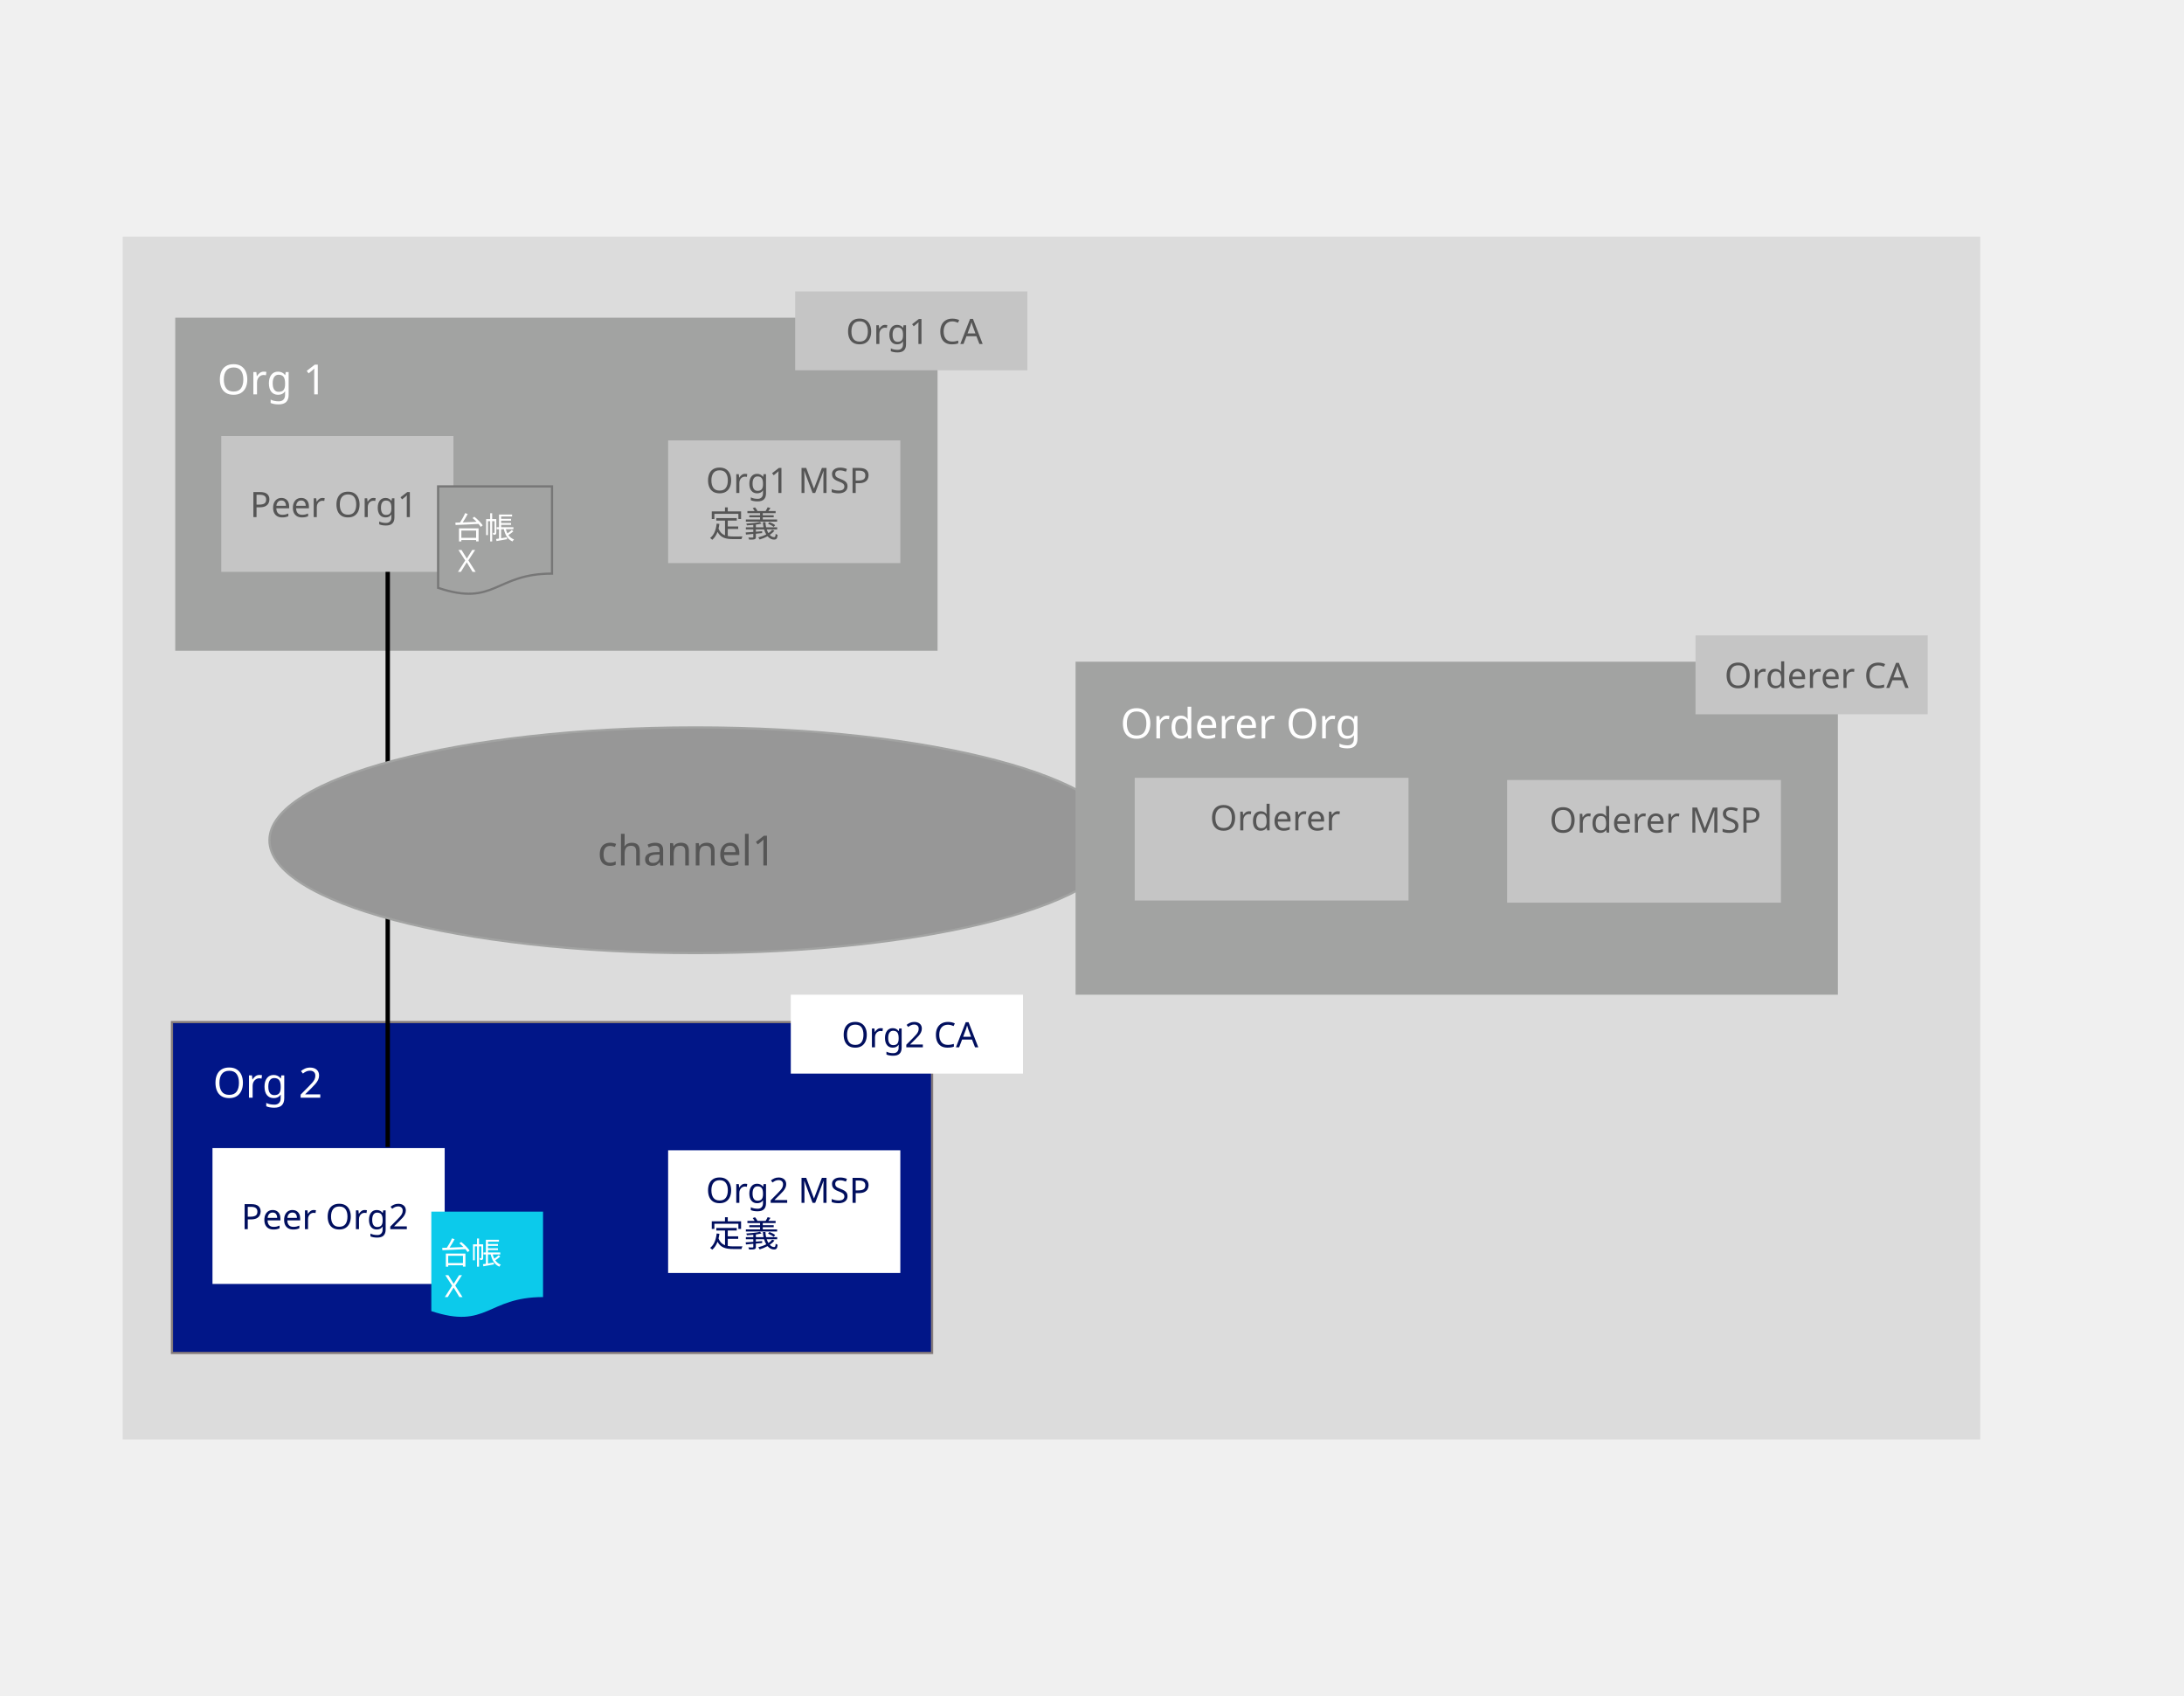
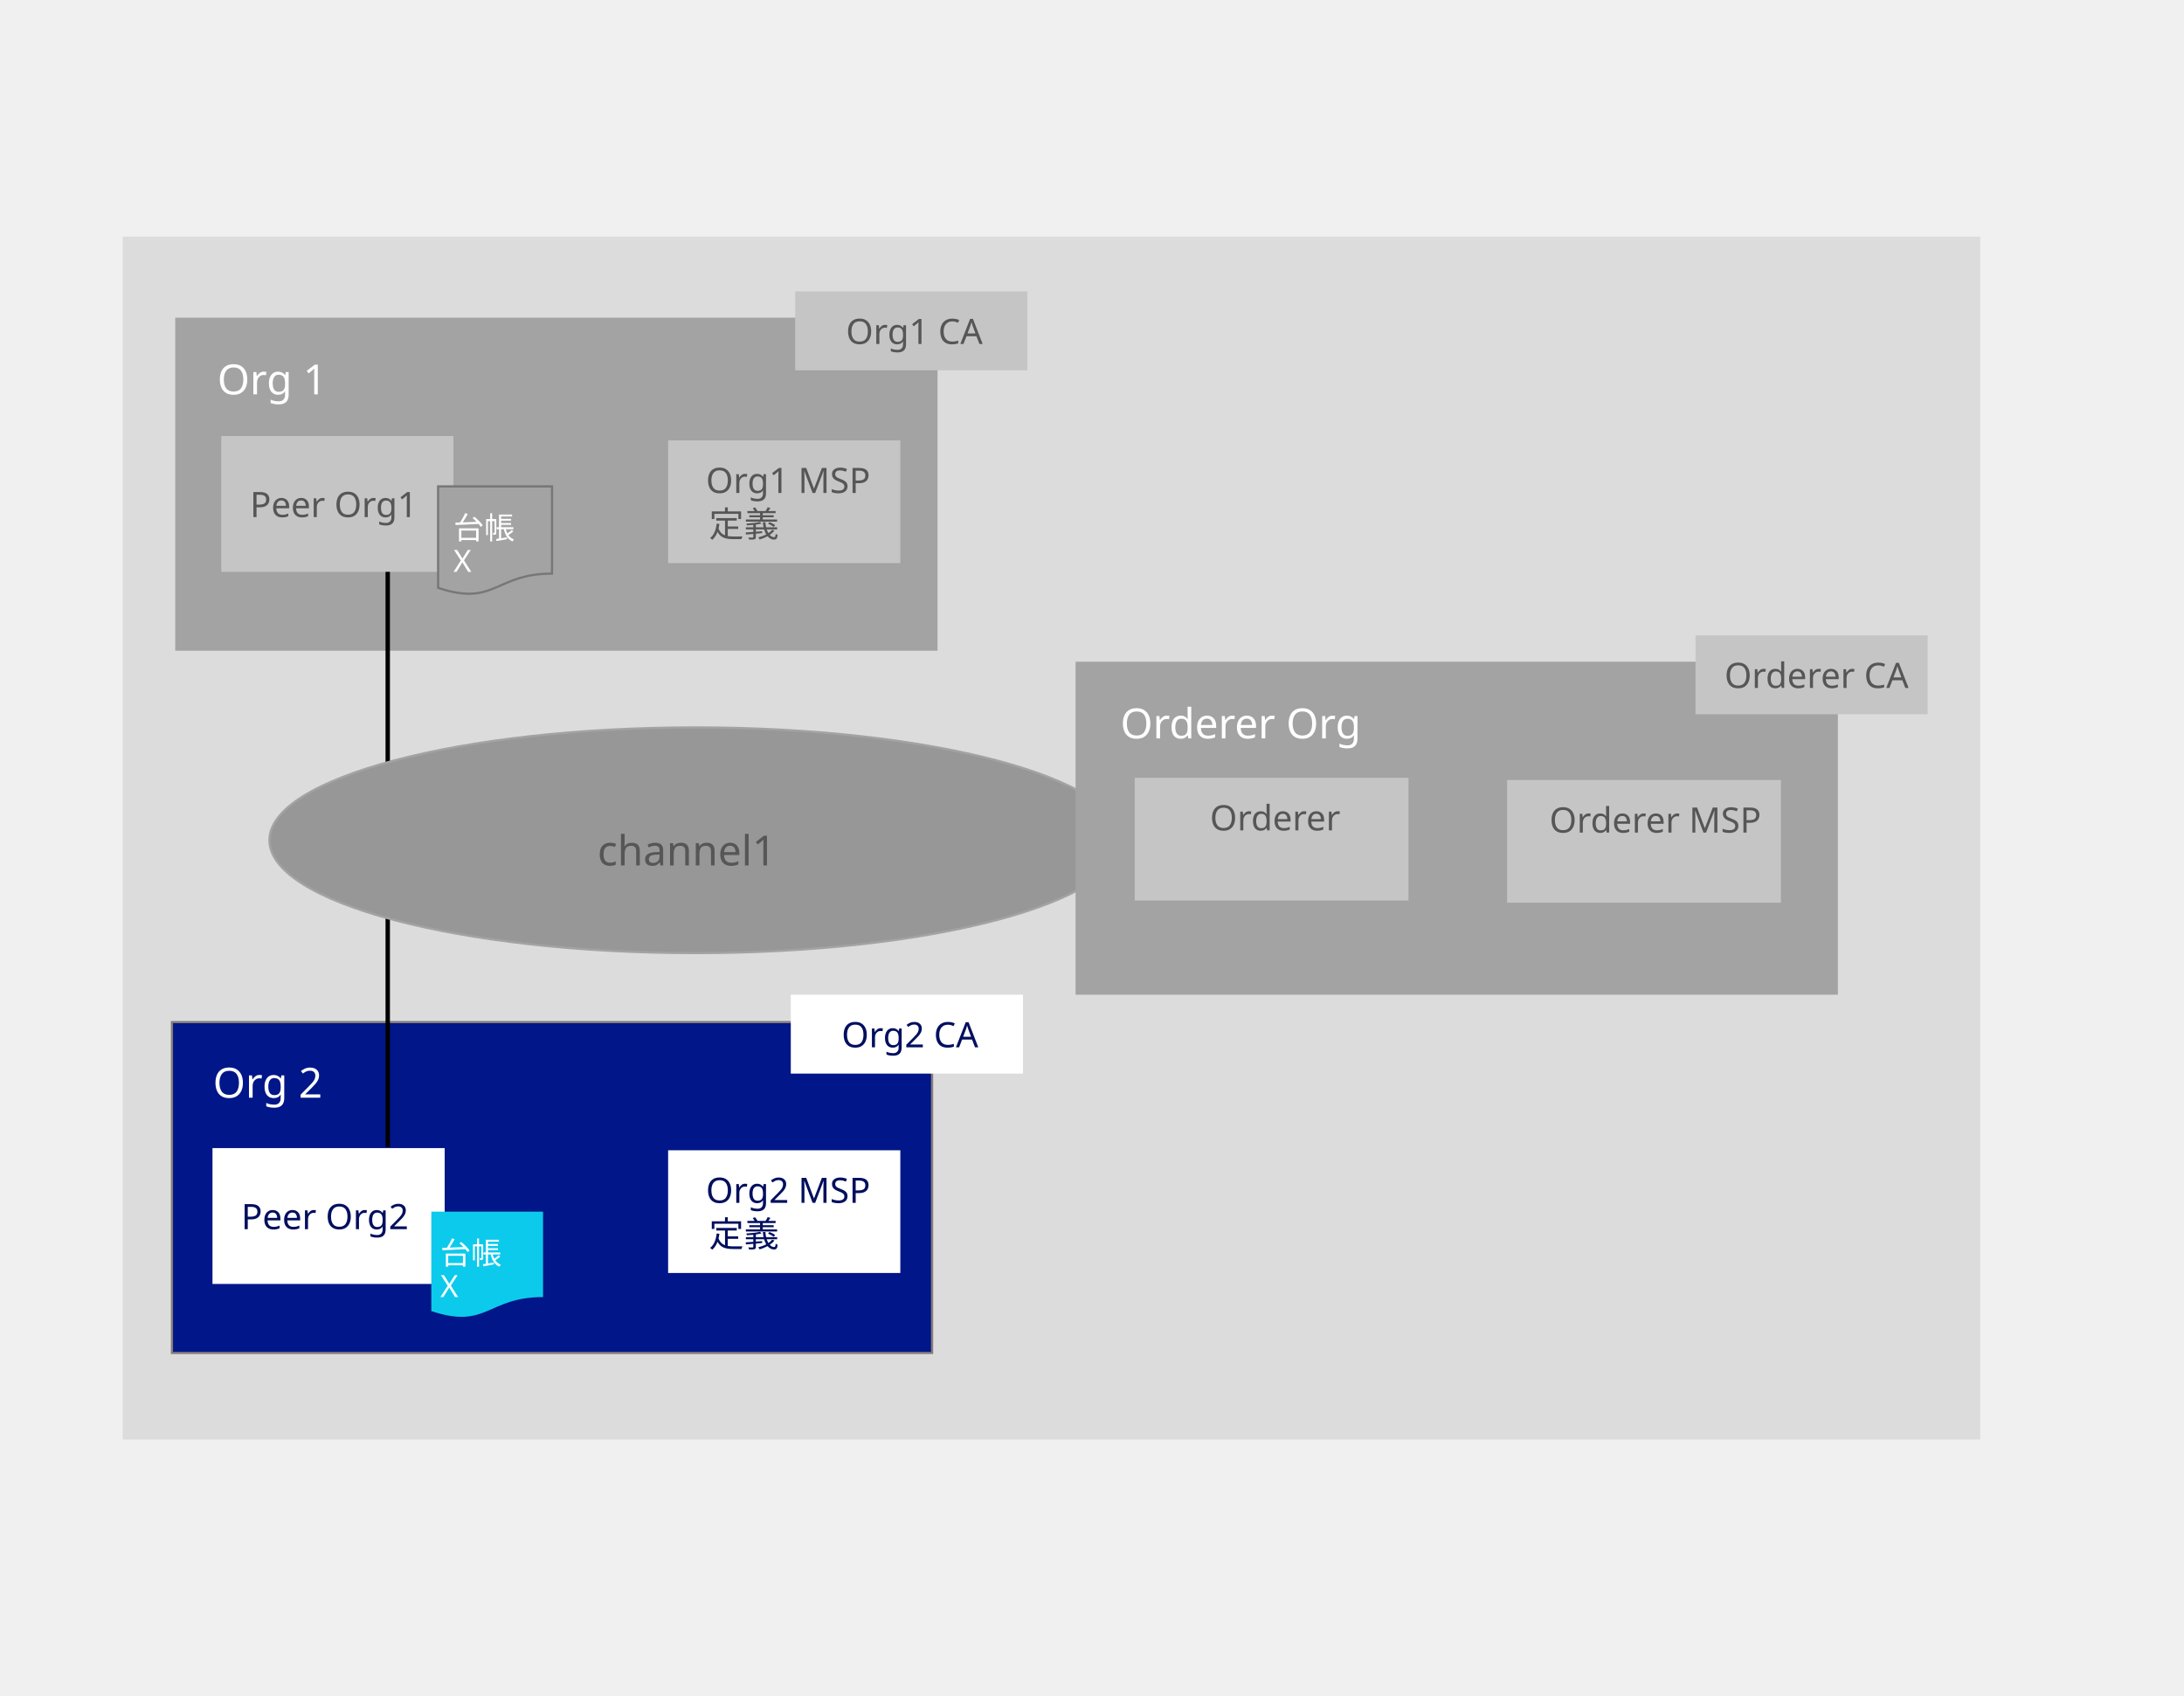
<svg xmlns="http://www.w3.org/2000/svg" version="1.1" id="Layer_1" x="0px" y="0px" viewBox="0 0 997 774" style="enable-background:new 0 0 997 774;" xml:space="preserve">
-   <defs id="defs97" />
-   <style type="text/css" id="style2">
+   <style type="text/css">
	.st0{fill:#DCDCDC;}
	.st1{fill:#FFFFFF;}
	.st2{fill:none;stroke:#001588;stroke-width:3;}
	.st3{fill:#001588;}
	.st4{fill:#C5C5C5;}
	.st5{fill:#767171;}
	.st6{fill:#5A6872;}
	.st7{fill:#A2A3A2;}
- 	.st8{font-family:'Source Han Sans';}
+ 	.st8{font-family:'IBMPlexSans-Medium';}
	.st9{font-size:19px;}
	.st10{fill:#565656;}
	.st11{font-size:16px;}
	.st12{fill:#011688;stroke:#857B7B;}
	.st13{fill:#FFFFFF;stroke:#FFFFFF;}
	.st14{fill:#010F5E;}
	.st15{fill:#0CCAEB;}
	.st16{fill:#A2A3A2;stroke:#777777;stroke-miterlimit:10;}
	.st17{font-size:14px;}
	.st18{fill:none;stroke:#000000;stroke-width:2;stroke-miterlimit:10;}
	.st19{fill:#979797;stroke:#A2A3A2;}
</style>
  <rect id="Rectangle" x="56" y="108" class="st0" width="848" height="549" />
  <g id="Group-18" transform="translate(518, 357)">
    <g id="Group-5">
      <polygon id="Fill-1" class="st1" points="-4.5,-3.5 129.5,-3.5 129.5,55.5 -4.5,55.5   " />
      <g id="Clip-4">
		</g>
      <polygon id="Stroke-3" class="st2" points="-4.5,55.5 129.5,55.5 129.5,-3.5 -4.5,-3.5   " />
    </g>
    <polygon id="Fill-6" class="st3" points="2,49 40,49 40,32 2,32  " />
    <polygon id="Fill-7" class="st3" points="83,49 121,49 121,32 83,32  " />
    <polygon id="Fill-8" class="st3" points="43,49 80,49 80,32 43,32  " />
    <polygon id="Fill-9" class="st4" points="46,44 53,44 53,36 46,36  " />
    <polygon id="Fill-10" class="st4" points="54,44 61,44 61,36 54,36  " />
    <polygon id="Fill-11" class="st4" points="62,44 69,44 69,36 62,36  " />
    <polygon id="Fill-12" class="st4" points="70,44 77,44 77,36 70,36  " />
    <path id="Fill-13" class="st5" d="M50.5,31.2h0.3l-0.5,0.5v-6.9l0.5,0.5H50v-1h1.3v7.9h-0.8V31.2z M38.9,25.3h8v-1h-8V25.3z    M27.9,25.3h8v-1h-8C27.9,24.3,27.9,25.3,27.9,25.3z M24.9,25.3h-5.4l0.5-0.5v1.7h-1v-2.2h5.9V25.3z M22.5,25.5l-3,6l-3-6H22.5z" />
    <path id="Fill-14" class="st5" d="M106.5,31.2h0.3l-0.5,0.5v-6.9l0.5,0.5H106v-1h1.3v7.9h-0.8V31.2z M94.9,25.3h8v-1h-8V25.3z    M83.9,25.3h8v-1h-8V25.3z M80.9,25.3h-5.4l0.5-0.5v1.7h-1v-2.2h5.9V25.3z M78.5,25.5l-3,6l-3-6H78.5z" />
    <polygon id="Fill-15" class="st4" points="87,44 94,44 94,36 87,36  " />
    <polygon id="Fill-16" class="st4" points="95,44 102,44 102,36 95,36  " />
    <polygon id="Fill-17" class="st4" points="103,44 110,44 110,36 103,36  " />
  </g>
  <g id="UI-Icon_x2F_checkmark--outline_x2F__x24_ui-05" transform="translate(321, 255)">
    <path id="Oval-2" class="st6" d="M2,9.5c3.6,0,6.5-2.9,6.5-6.5S5.6-3.5,2-3.5S-4.5-0.6-4.5,3S-1.6,9.5,2,9.5z M2,11   c-4.4,0-8-3.6-8-8s3.6-8,8-8s8,3.6,8,8S6.4,11,2,11z" />
    <polygon id="check" class="st6" points="5.3,-0.3 6.7,1.1 0.8,7 -2.7,3.6 -1.3,2.2 0.8,4.2  " />
  </g>
  <rect id="Rectangle_1_" x="80" y="145" class="st7" width="348" height="152" />
-   <text transform="matrix(1 0 0 1 99.206 180)" class="st1 st8 st9" id="text30">Org 1</text>
+   <text transform="matrix(1 0 0 1 99.206 180)" class="st1 st8 st9">Org 1</text>
  <rect id="Rectangle_2_" x="363" y="133" class="st4" width="106" height="36" />
-   <text transform="matrix(1 0 0 1 386.176 157)" class="st10 st8 st11" id="text33">Org1 CA</text>
+   <text transform="matrix(1 0 0 1 386.176 157)" class="st10 st8 st11">Org1 CA</text>
  <rect id="Rectangle_3_" x="305" y="201" class="st4" width="106" height="56" />
-   <text transform="matrix(1 0 0 1 322.256 225)" class="st10 st8 st11" id="text36">Org1 MSP </text>
-   <text transform="matrix(1 0 0 1 323.616 245)" class="st10 st8 st11" id="text38">定義</text>
+   <text transform="matrix(1 0 0 1 322.256 225)" class="st10 st8 st11">Org1 MSP </text>
+   <text transform="matrix(1 0 0 1 323.616 245)" class="st10 st8 st11">定義</text>
  <rect id="Rectangle_4_" x="78.5" y="466.5" class="st12" width="347" height="151" />
-   <text transform="matrix(1 0 0 1 97.206 501)" class="st1 st8 st9" id="text41">Org 2</text>
+   <text transform="matrix(1 0 0 1 97.206 501)" class="st1 st8 st9">Org 2</text>
  <rect id="Rectangle_5_" x="97.5" y="524.5" class="st13" width="105" height="61" />
-   <text transform="matrix(1 0 0 1 110.124 561)" class="st14 st8 st11" id="text44">Peer Org2</text>
+   <text transform="matrix(1 0 0 1 110.124 561)" class="st14 st8 st11">Peer Org2</text>
  <rect id="Rectangle_6_" x="361.5" y="454.5" class="st13" width="105" height="35" />
-   <text transform="matrix(1 0 0 1 384.176 478)" class="st14 st8 st11" id="text47">Org2 CA</text>
+   <text transform="matrix(1 0 0 1 384.176 478)" class="st14 st8 st11">Org2 CA</text>
  <rect id="Rectangle_7_" x="305.5" y="525.5" class="st13" width="105" height="55" />
-   <text transform="matrix(1 0 0 1 322.256 549)" class="st14 st8 st11" id="text50">Org2 MSP </text>
-   <text transform="matrix(1 0 0 1 323.616 569)" class="st14 st8 st11" id="text52">定義</text>
+   <text transform="matrix(1 0 0 1 322.256 549)" class="st14 st8 st11">Org2 MSP </text>
+   <text transform="matrix(1 0 0 1 323.616 569)" class="st14 st8 st11">定義</text>
  <rect id="Rectangle_8_" x="101" y="199" class="st4" width="106" height="62" />
-   <text transform="matrix(1 0 0 1 114.124 236)" class="st10 st8 st11" id="text55">Peer Org1</text>
+   <text transform="matrix(1 0 0 1 114.124 236)" class="st10 st8 st11">Peer Org1</text>
  <g id="Group-3-Copy" transform="translate(202, 558)">
    <g id="Clip-2_1_">
	</g>
    <path id="Fill-1_2_" class="st15" d="M-5.1-5h51v39c-25.5,0-25.5,14.9-51,6.4C-5.1,40.4-5.1-5-5.1-5z" />
  </g>
  <g id="Group-3" transform="translate(209, 227)">
    <g id="Clip-2">
	</g>
    <path id="Fill-1_1_" class="st16" d="M-9-5h52v39.8c-26,0-26,15.2-52,6.5V-5z" />
  </g>
-   <text transform="matrix(1 0 0 1 207 246)" class="st1 st8 st17" id="text63">台帳</text>
-   <text transform="matrix(1 0 0 1 250.6936 246)" class="st1 st8 st17" id="text65"> </text>
-   <line class="st18" x1="177" y1="261" x2="177" y2="523.5" id="line67" />
+   <text transform="matrix(1 0 0 1 207 246)" class="st1 st8 st17">台帳</text>
+   <text transform="matrix(1 0 0 1 250.6936 246)" class="st1 st8 st17"> </text>
+   <line class="st18" x1="177" y1="261" x2="177" y2="523.5" />
  <ellipse id="Oval" class="st19" cx="317.5" cy="383.5" rx="194.5" ry="51.5" />
-   <text class="st1 st8 st17" id="text70" x="209" y="261" style="font-size:14px;font-family:'Source Han Sans';fill:#ffffff">X</text>
+   <text transform="matrix(1 0 0 1 207 261)" class="st1 st8 st17">X</text>
  <rect id="Rectangle_9_" x="491" y="302" class="st7" width="348" height="152" />
-   <text transform="matrix(1 0 0 1 201 577)" class="st1 st8 st17" id="text73">台帳</text>
-   <text transform="matrix(1 0 0 1 244.6936 577)" class="st1 st8 st17" id="text75"> </text>
-   <text class="st1 st8 st17" id="text77" x="203" y="592" style="font-size:14px;font-family:'Source Han Sans';fill:#ffffff">X</text>
-   <text transform="matrix(1 0 0 1 719.116 400)" class="st10 st8 st11" id="text79">定義</text>
-   <text transform="matrix(1 0 0 1 272.7465 395)" class="st10 st8 st9" id="text81">channel1</text>
+   <text transform="matrix(1 0 0 1 201 577)" class="st1 st8 st17">台帳</text>
+   <text transform="matrix(1 0 0 1 244.6936 577)" class="st1 st8 st17"> </text>
+   <text transform="matrix(1 0 0 1 201 592)" class="st1 st8 st17">X</text>
+   <text transform="matrix(1 0 0 1 719.116 400)" class="st10 st8 st11">定義</text>
+   <text transform="matrix(1 0 0 1 272.7465 395)" class="st10 st8 st9">channel1</text>
  <rect id="Rectangle_10_" x="774" y="290" class="st4" width="106" height="36" />
-   <text transform="matrix(1 0 0 1 787.228 314)" class="st10 st8 st11" id="text84">Orderer CA</text>
-   <text transform="matrix(1 0 0 1 511.447 337)" class="st1 st8 st9" id="text86">Orderer Org</text>
+   <text transform="matrix(1 0 0 1 787.228 314)" class="st10 st8 st11">Orderer CA</text>
+   <text transform="matrix(1 0 0 1 511.447 337)" class="st1 st8 st9">Orderer Org</text>
  <rect id="Rectangle_11_" x="688" y="356" class="st4" width="125" height="56" />
  <rect id="Rectangle-Copy" x="518" y="355" class="st4" width="125" height="56" />
-   <text transform="matrix(1 0 0 1 707.308 380)" class="st10 st8 st11" id="text90">Orderer MSP </text>
-   <text transform="matrix(1 0 0 1 552.324 379)" class="st10 st8 st11" id="text92">Orderer</text>
+   <text transform="matrix(1 0 0 1 707.308 380)" class="st10 st8 st11">Orderer MSP </text>
+   <text transform="matrix(1 0 0 1 552.324 379)" class="st10 st8 st11">Orderer</text>
</svg>
